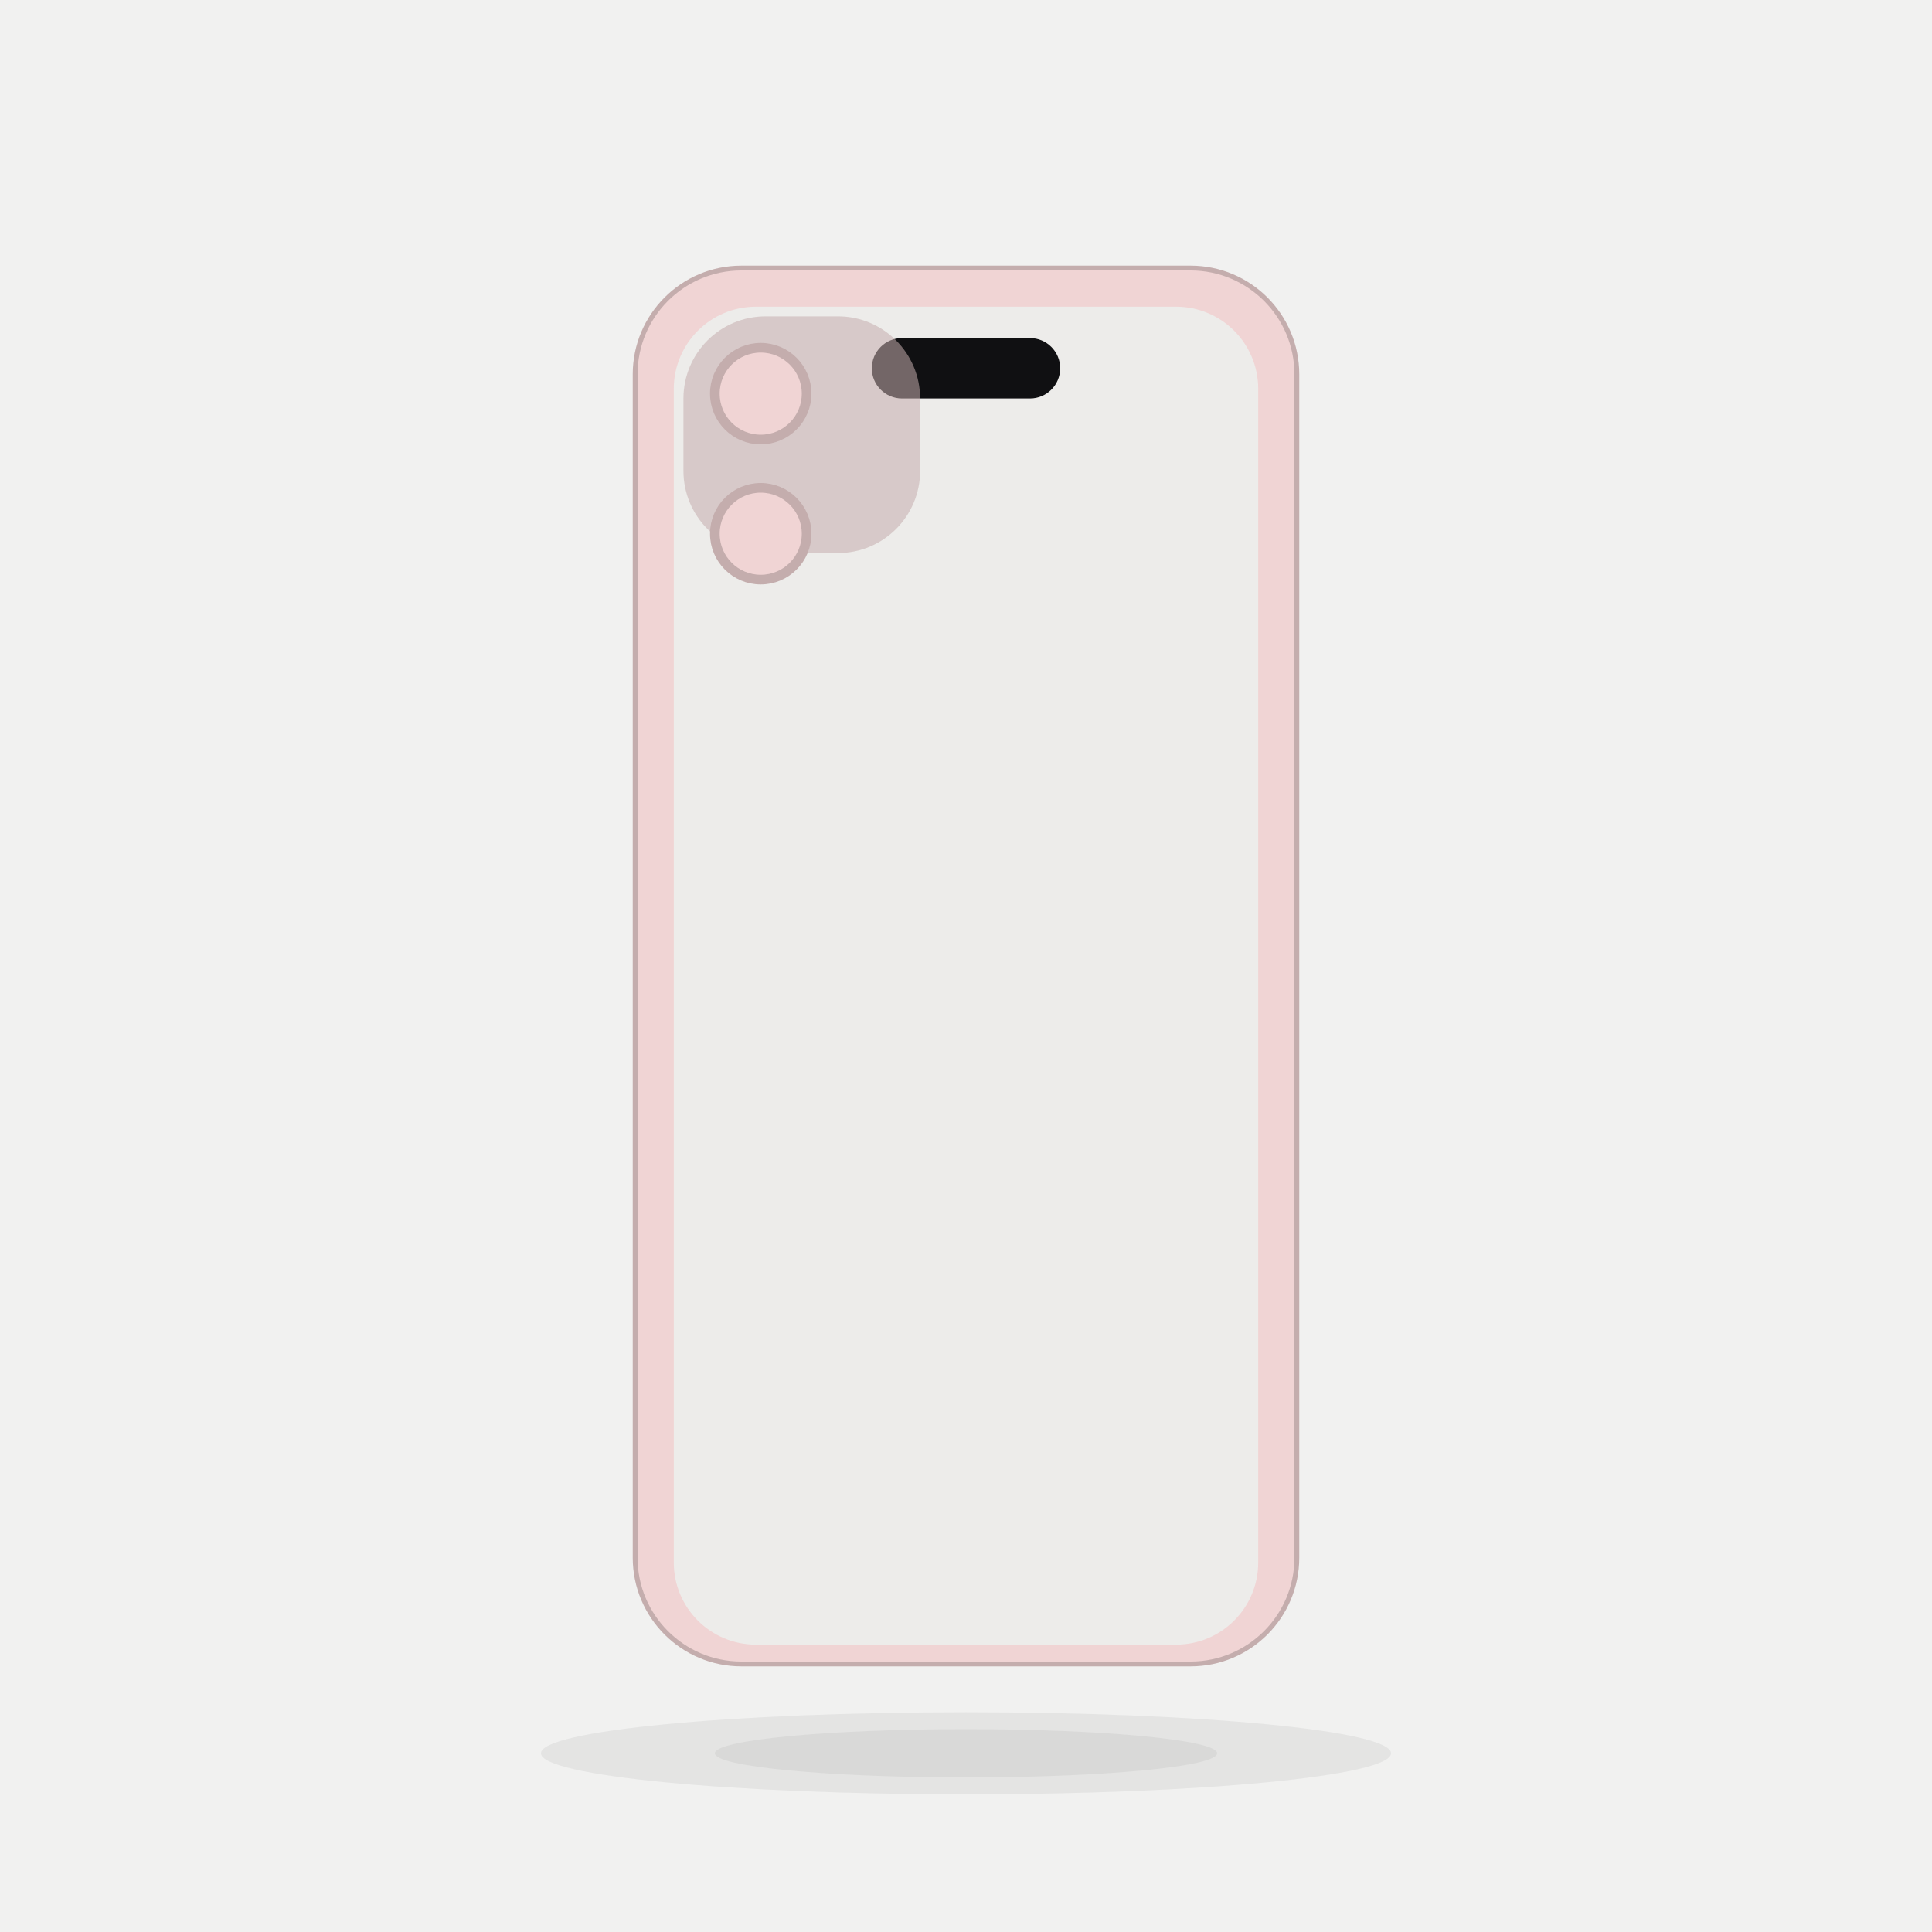
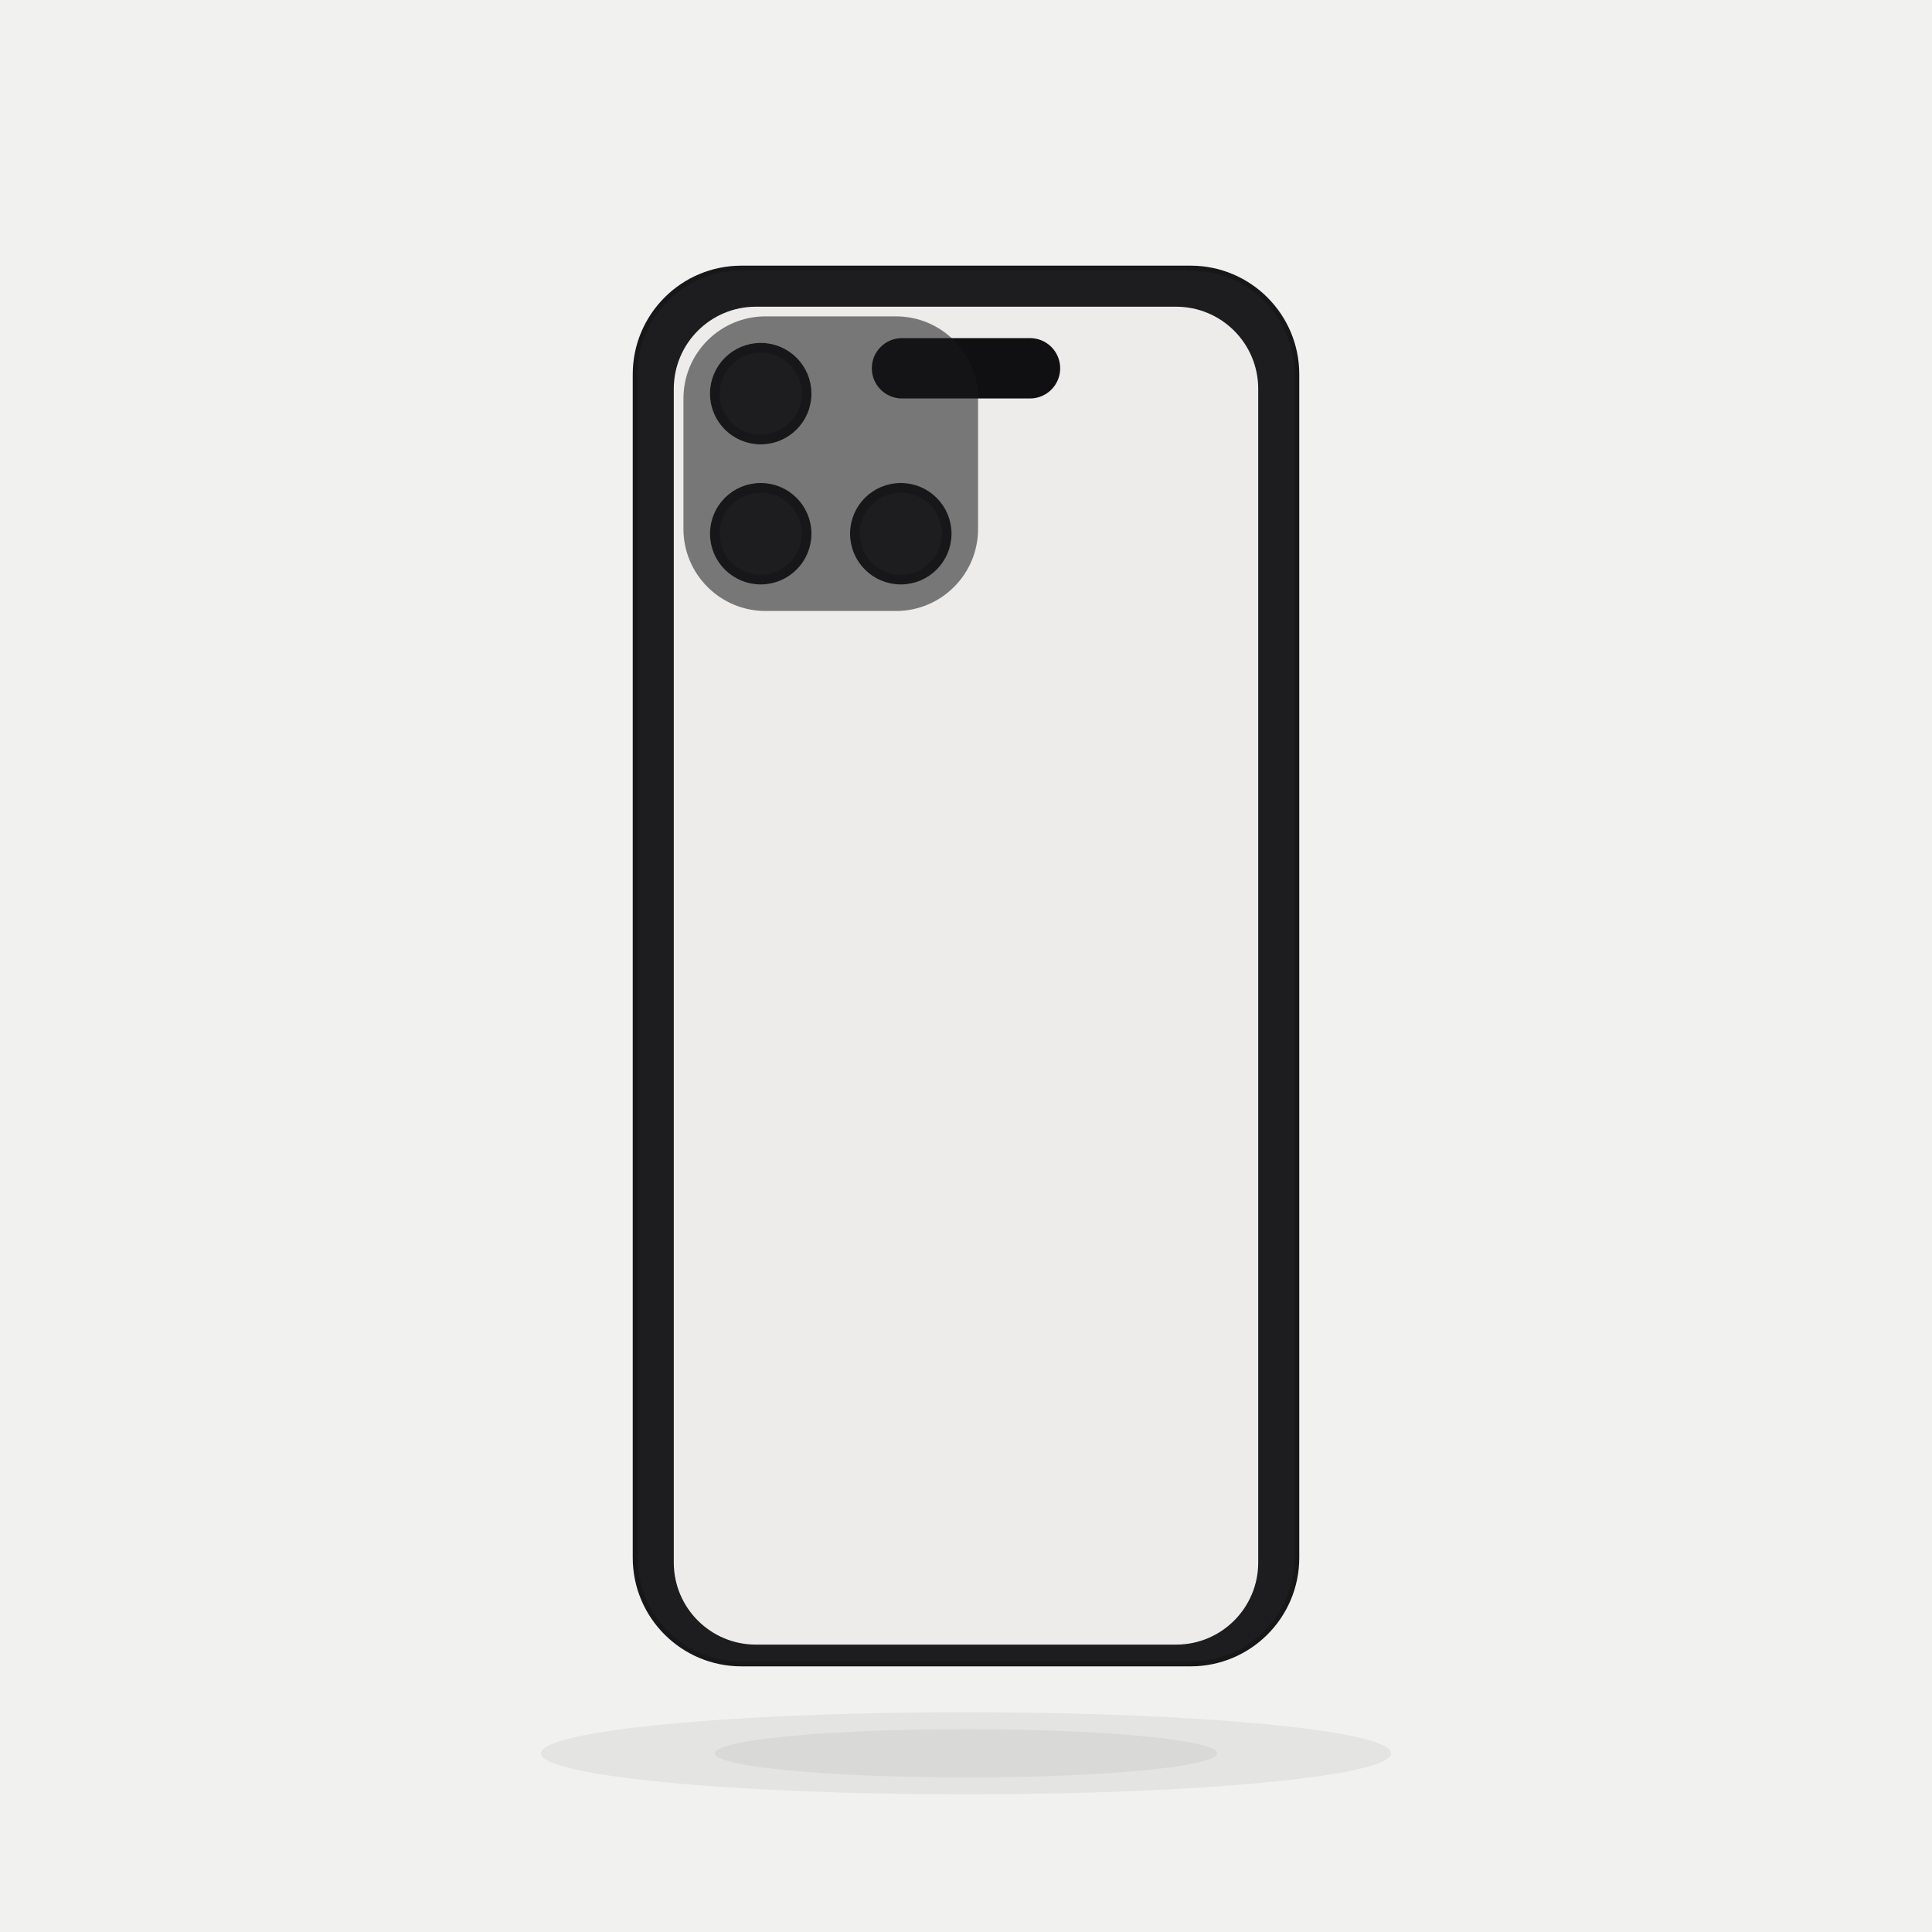
- <svg xmlns="http://www.w3.org/2000/svg" viewBox="0 0 800 800" width="800" height="800" role="img" aria-label="iPhone 15 128 GB">
+ <svg xmlns="http://www.w3.org/2000/svg" viewBox="0 0 800 800" width="800" height="800" role="img" aria-label="iPhone 15 Pro 256 GB Negro">
  <rect width="800" height="800" fill="#F1F1F0" />
  <ellipse cx="400" cy="726" rx="176" ry="17" fill="#000" opacity=".055" />
  <ellipse cx="400" cy="726" rx="104" ry="10" fill="#000" opacity=".05" />
-   <rect x="263.0" y="111.0" width="274" height="578" rx="44" fill="#F0D4D4" stroke="#C4ADAD" stroke-width="2" />
+   <rect x="263.0" y="111.0" width="274" height="578" rx="44" fill="#1D1D1F" stroke="#171719" stroke-width="2" />
  <rect x="279.0" y="127.0" width="242" height="554" rx="34" fill="#EDECEA" />
  <rect x="361" y="140.0" width="78" height="25" rx="12.5" fill="#101012" />
-   <rect x="283.0" y="131.0" width="98" height="98" rx="34" fill="#C4ADAD" opacity=".55" />
-   <circle cx="315.0" cy="163.0" r="19" fill="#F0D4D4" stroke="#C4ADAD" stroke-width="4" />
-   <circle cx="315.0" cy="221.0" r="19" fill="#F0D4D4" stroke="#C4ADAD" stroke-width="4" />
+   <rect x="283.0" y="131.0" width="122" height="122" rx="34" fill="#171719" opacity=".55" />
+   <circle cx="315.0" cy="163.0" r="19" fill="#1D1D1F" stroke="#171719" stroke-width="4" />
+   <circle cx="315.0" cy="221.0" r="19" fill="#1D1D1F" stroke="#171719" stroke-width="4" />
+   <circle cx="373.0" cy="221.0" r="19" fill="#1D1D1F" stroke="#171719" stroke-width="4" />
</svg>
